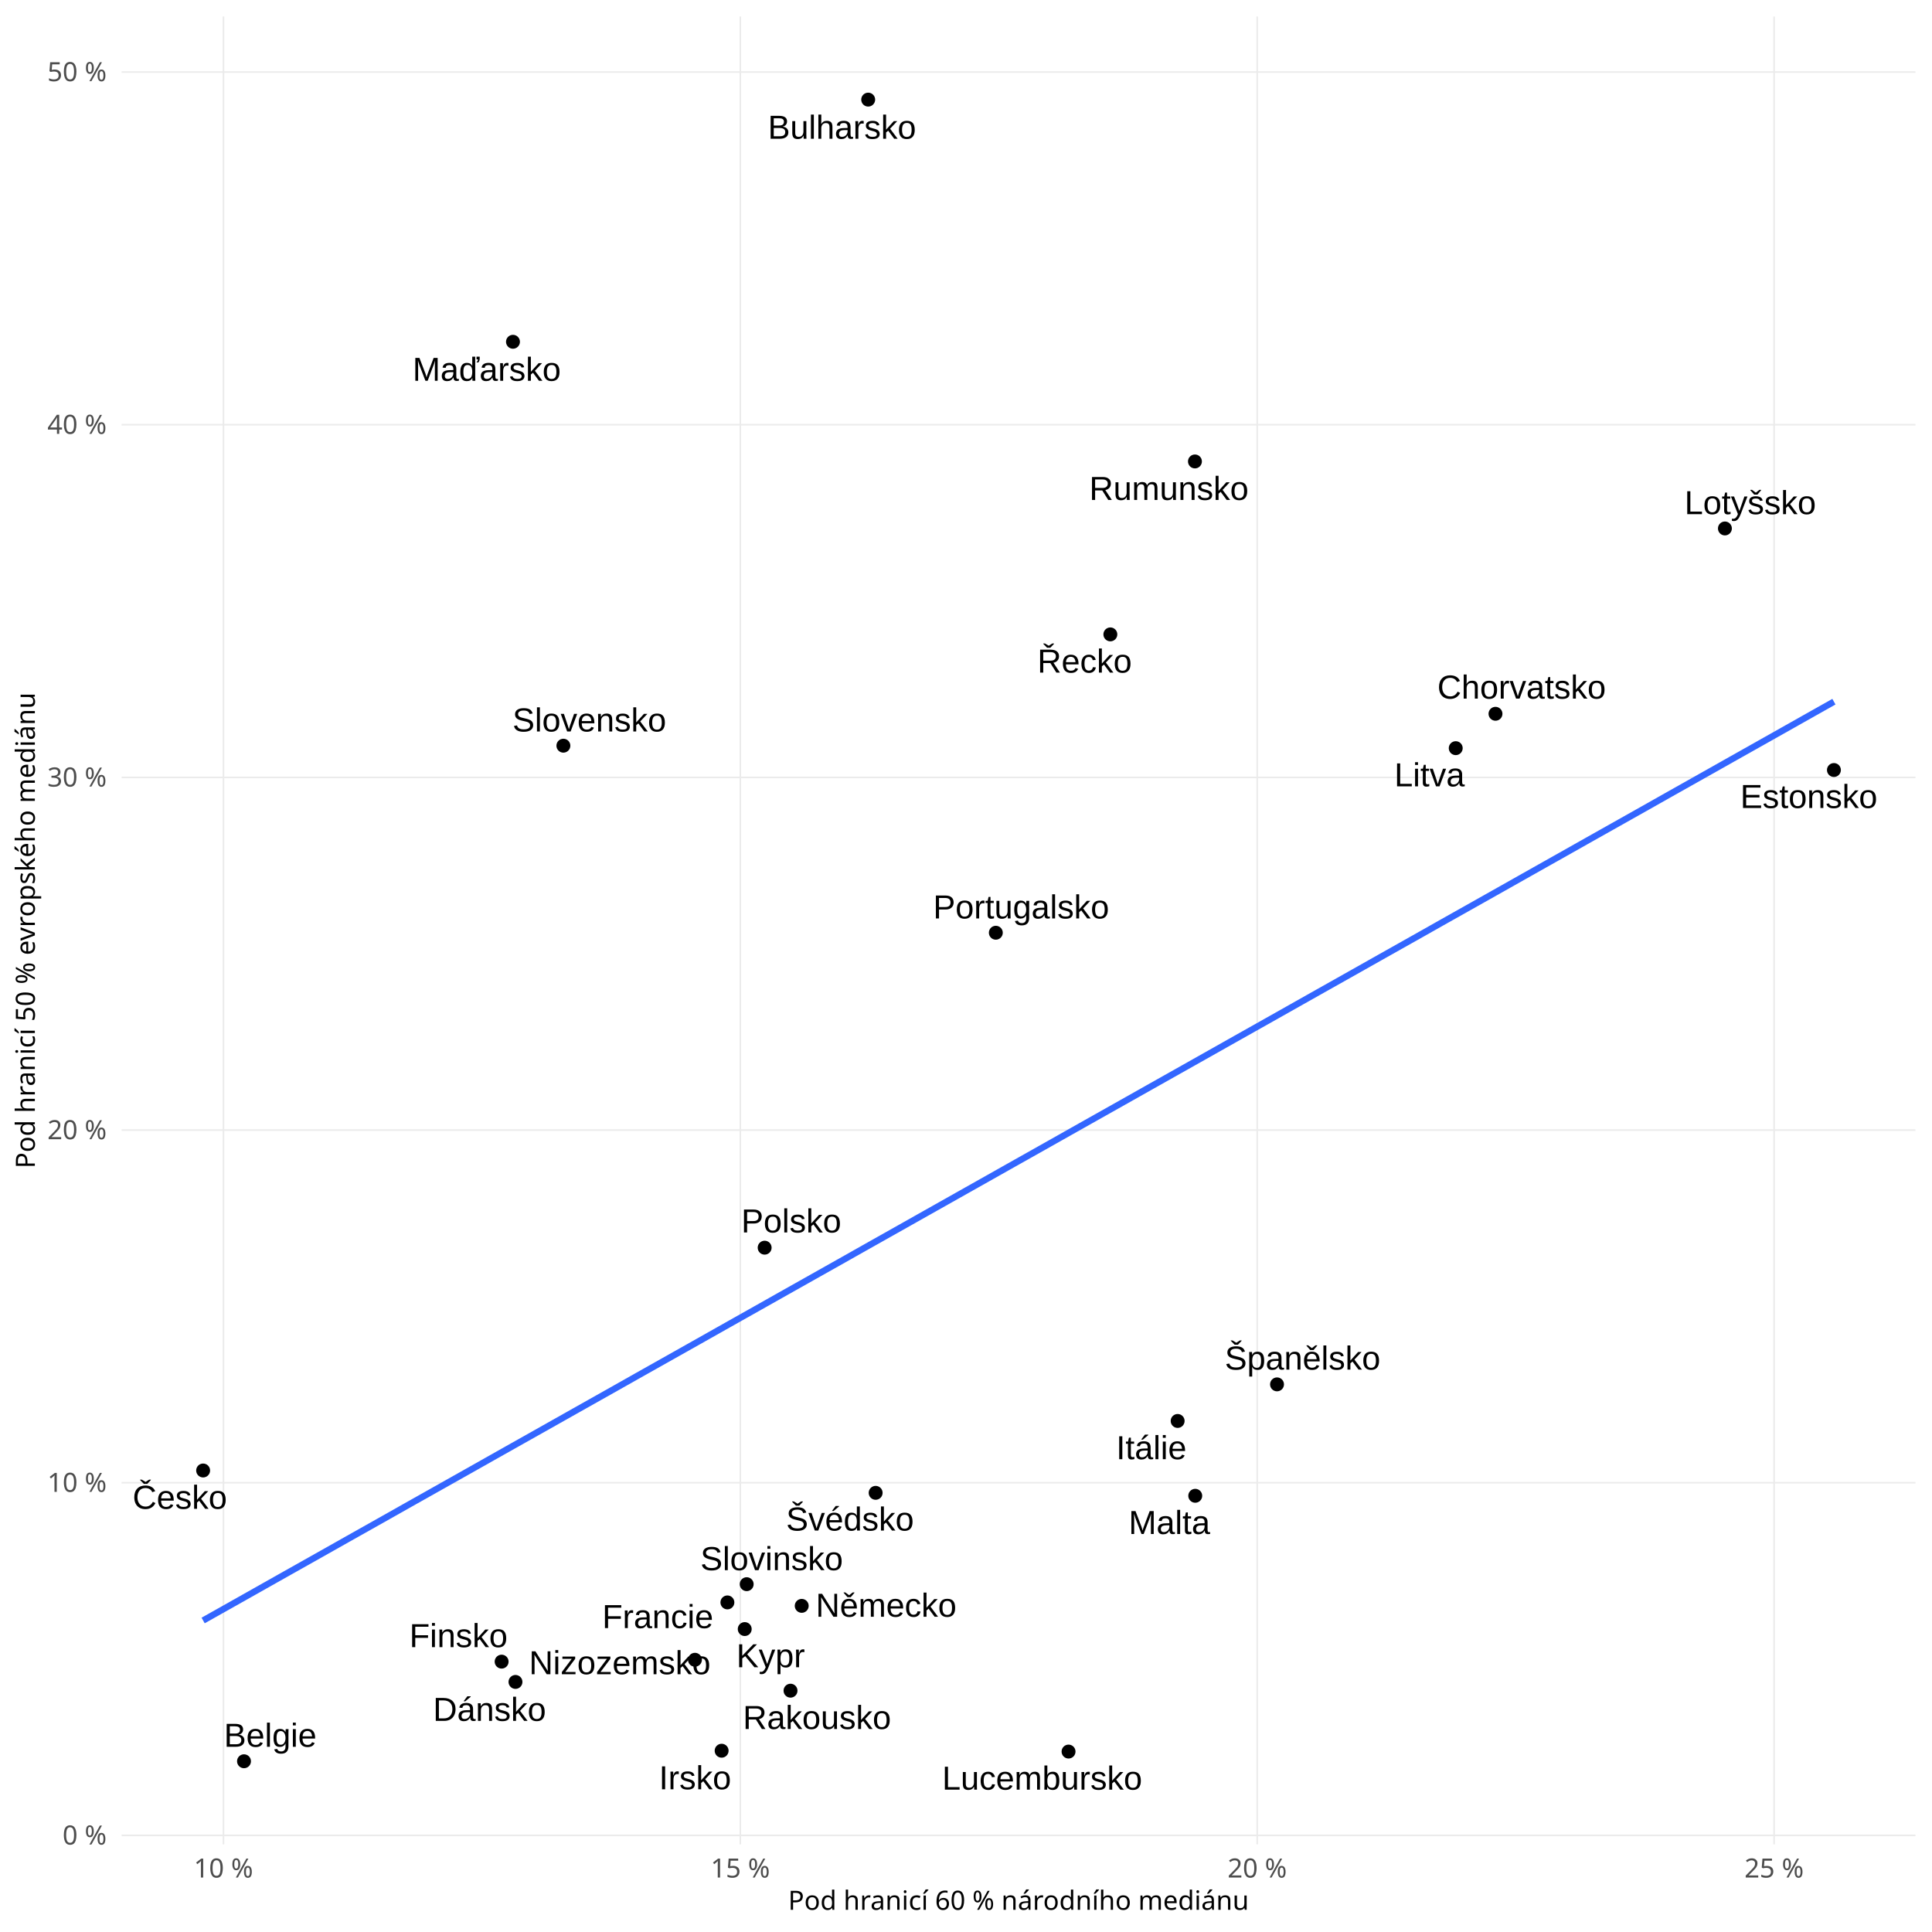
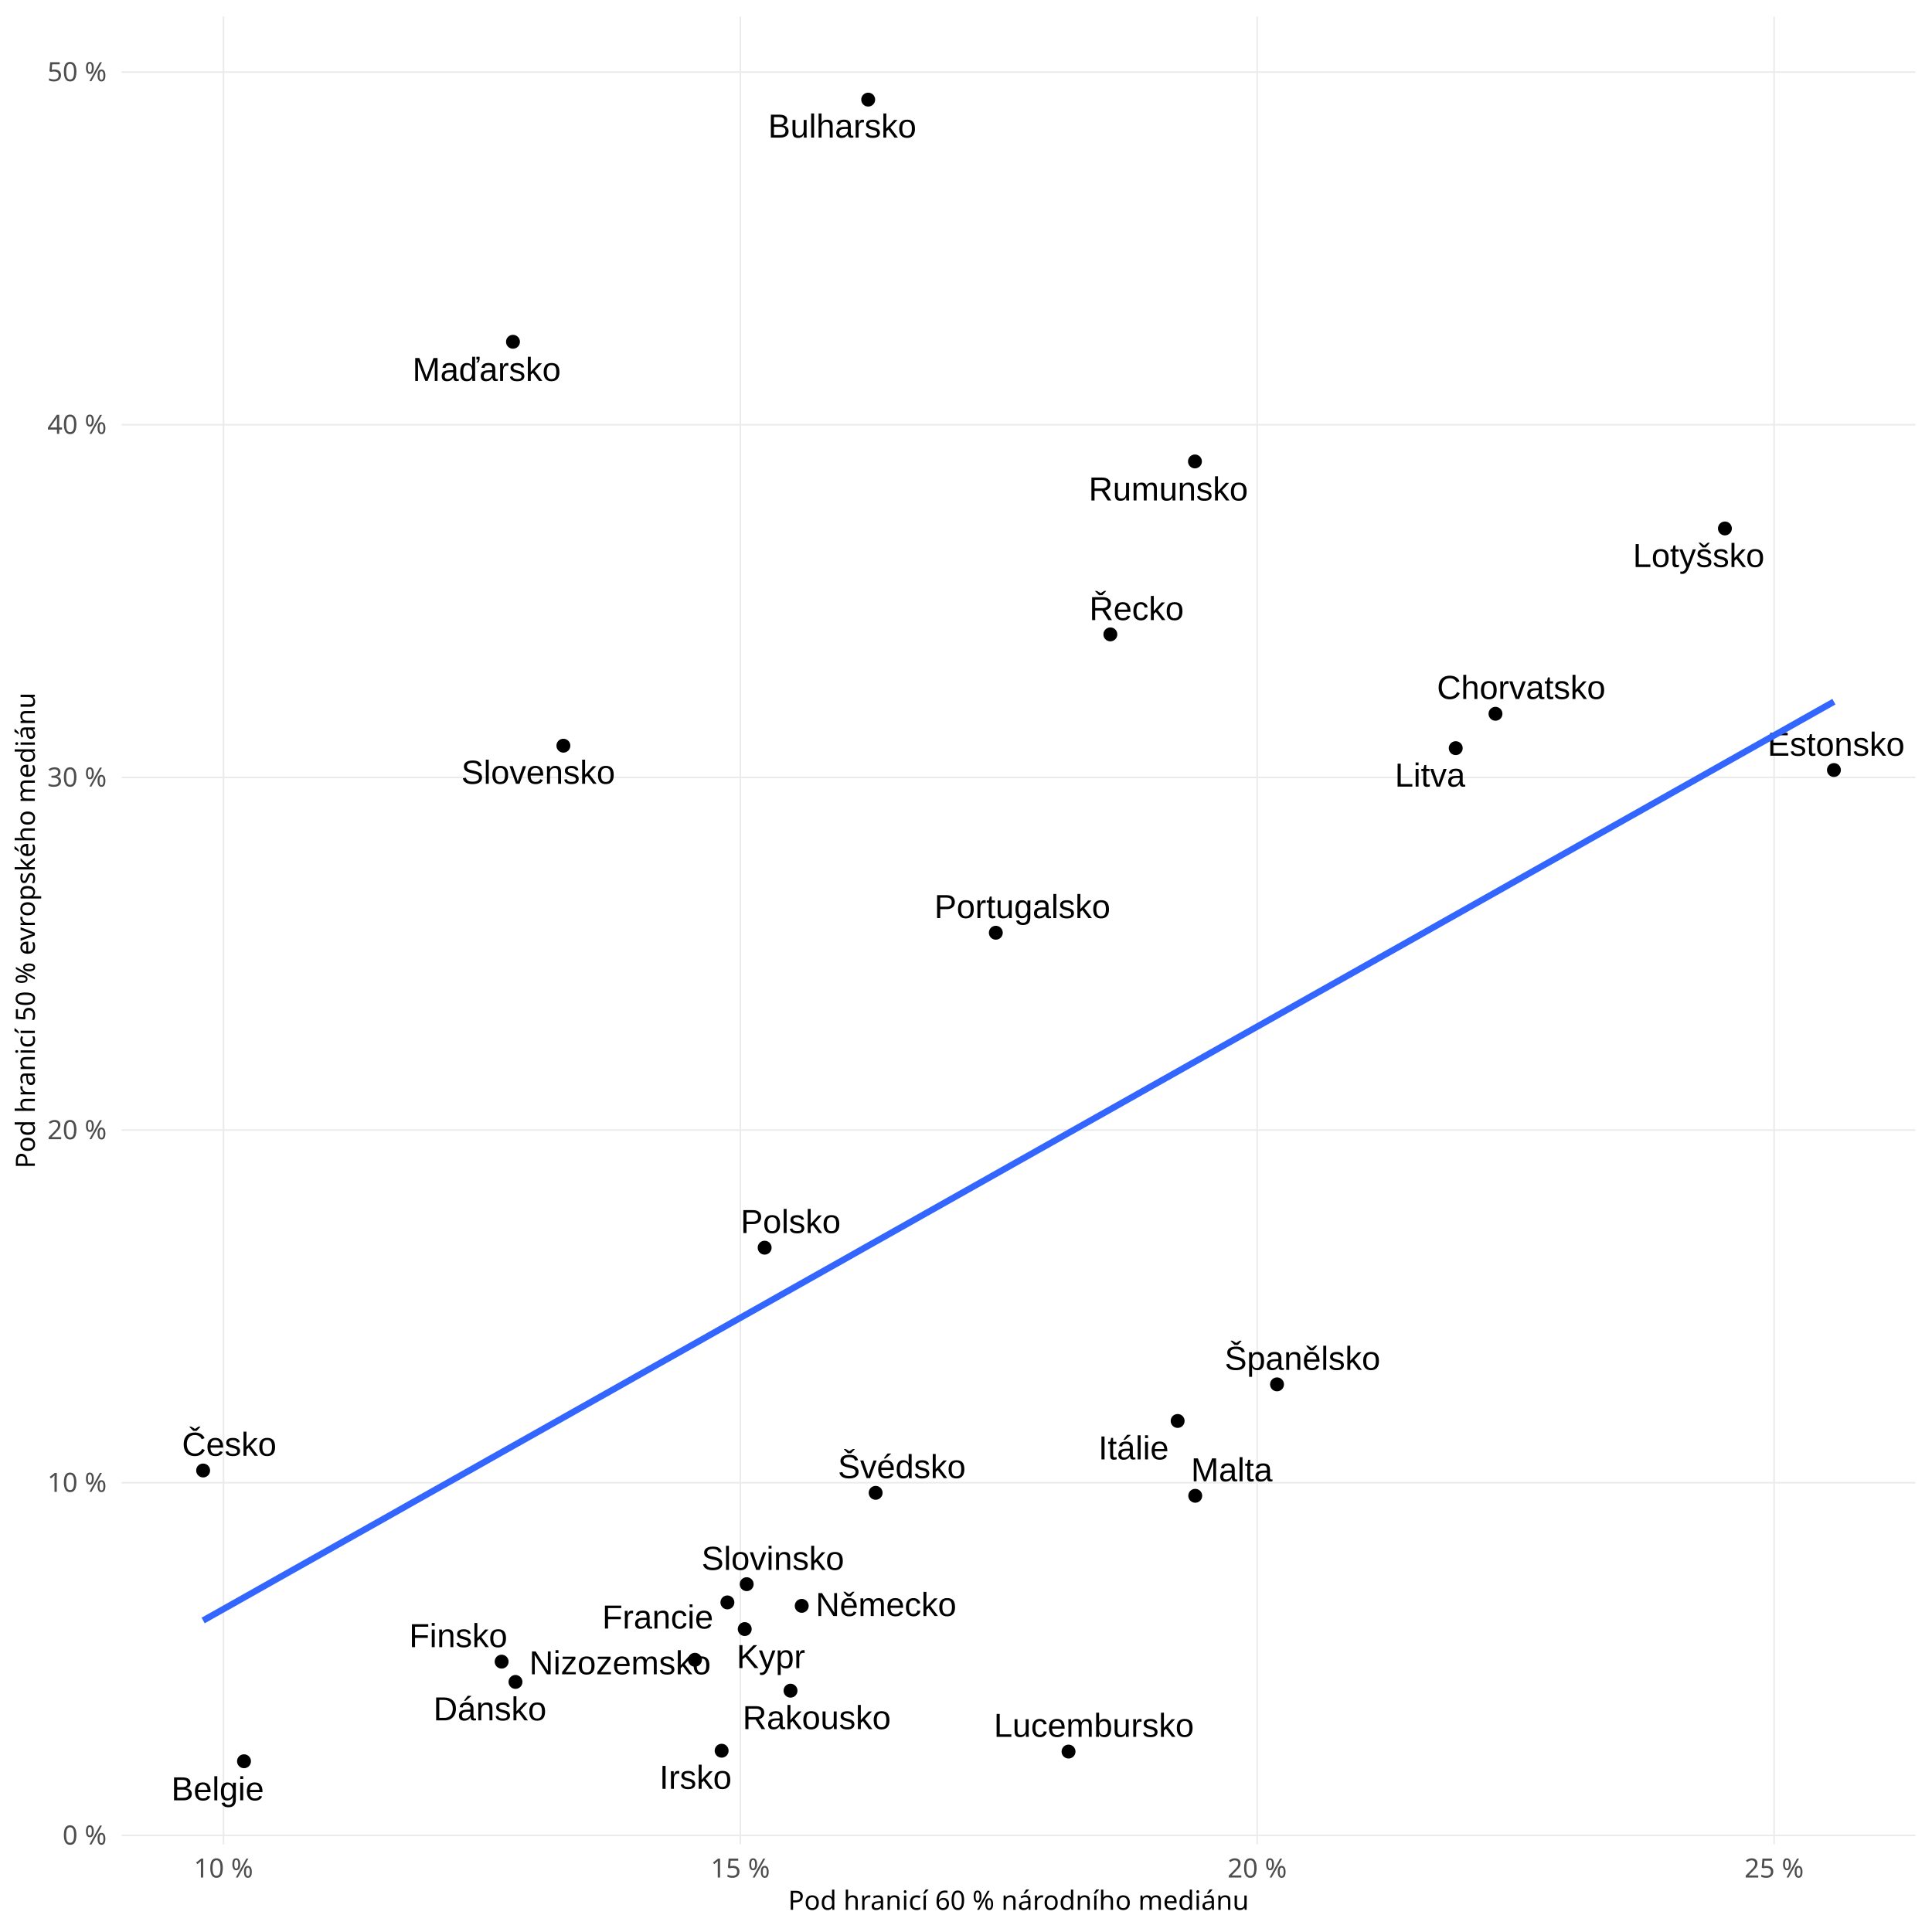
<svg xmlns="http://www.w3.org/2000/svg" class="svglite" width="640.00pt" height="640.00pt" viewBox="0 0 640.00 640.00">
  <defs>
    <style type="text/css">
    .svglite line, .svglite polyline, .svglite polygon, .svglite path, .svglite rect, .svglite circle {
      fill: none;
      stroke: #000000;
      stroke-linecap: round;
      stroke-linejoin: round;
      stroke-miterlimit: 10.00;
    }
    .svglite text {
      white-space: pre;
    }
  </style>
  </defs>
  <rect width="100%" height="100%" style="stroke: none; fill: #FFFFFF;" />
  <defs>
    <clipPath id="cpMC4wMHw2NDAuMDB8MC4wMHw2NDAuMDA=">
      <rect x="0.00" y="0.00" width="640.00" height="640.00" />
    </clipPath>
  </defs>
  <g clip-path="url(#cpMC4wMHw2NDAuMDB8MC4wMHw2NDAuMDA=)">
</g>
  <defs>
    <clipPath id="cpNDAuMjh8NjM0LjUyfDUuNDh8NjEwLjk3">
      <rect x="40.28" y="5.48" width="594.24" height="605.49" />
    </clipPath>
  </defs>
  <g clip-path="url(#cpNDAuMjh8NjM0LjUyfDUuNDh8NjEwLjk3)">
    <polyline points="40.28,608.00 634.52,608.00 " style="stroke-width: 0.53; stroke: #EBEBEB; stroke-linecap: butt;" />
    <polyline points="40.28,491.17 634.52,491.17 " style="stroke-width: 0.53; stroke: #EBEBEB; stroke-linecap: butt;" />
    <polyline points="40.28,374.35 634.52,374.35 " style="stroke-width: 0.53; stroke: #EBEBEB; stroke-linecap: butt;" />
    <polyline points="40.28,257.52 634.52,257.52 " style="stroke-width: 0.53; stroke: #EBEBEB; stroke-linecap: butt;" />
    <polyline points="40.28,140.69 634.52,140.69 " style="stroke-width: 0.53; stroke: #EBEBEB; stroke-linecap: butt;" />
    <polyline points="40.28,23.86 634.52,23.86 " style="stroke-width: 0.53; stroke: #EBEBEB; stroke-linecap: butt;" />
    <polyline points="74.02,610.97 74.02,5.48 " style="stroke-width: 0.53; stroke: #EBEBEB; stroke-linecap: butt;" />
    <polyline points="245.24,610.97 245.24,5.48 " style="stroke-width: 0.53; stroke: #EBEBEB; stroke-linecap: butt;" />
    <polyline points="416.47,610.97 416.47,5.48 " style="stroke-width: 0.53; stroke: #EBEBEB; stroke-linecap: butt;" />
    <polyline points="587.70,610.97 587.70,5.48 " style="stroke-width: 0.53; stroke: #EBEBEB; stroke-linecap: butt;" />
    <circle cx="261.87" cy="560.06" r="1.95" style="stroke-width: 0.71; fill: #000000;" />
    <circle cx="80.83" cy="583.44" r="1.95" style="stroke-width: 0.71; fill: #000000;" />
    <circle cx="287.60" cy="33.00" r="1.95" style="stroke-width: 0.71; fill: #000000;" />
    <circle cx="495.40" cy="236.45" r="1.95" style="stroke-width: 0.71; fill: #000000;" />
    <circle cx="246.70" cy="539.65" r="1.95" style="stroke-width: 0.71; fill: #000000;" />
    <circle cx="67.29" cy="487.12" r="1.95" style="stroke-width: 0.71; fill: #000000;" />
    <circle cx="170.76" cy="557.16" r="1.95" style="stroke-width: 0.71; fill: #000000;" />
    <circle cx="607.51" cy="255.08" r="1.95" style="stroke-width: 0.71; fill: #000000;" />
    <circle cx="166.17" cy="550.44" r="1.95" style="stroke-width: 0.71; fill: #000000;" />
    <circle cx="240.96" cy="530.82" r="1.95" style="stroke-width: 0.71; fill: #000000;" />
    <circle cx="265.58" cy="531.96" r="1.95" style="stroke-width: 0.71; fill: #000000;" />
    <circle cx="367.82" cy="210.15" r="1.95" style="stroke-width: 0.71; fill: #000000;" />
    <circle cx="169.93" cy="113.22" r="1.95" style="stroke-width: 0.71; fill: #000000;" />
    <circle cx="239.05" cy="579.95" r="1.95" style="stroke-width: 0.71; fill: #000000;" />
    <circle cx="390.11" cy="470.71" r="1.95" style="stroke-width: 0.71; fill: #000000;" />
    <circle cx="571.40" cy="175.06" r="1.95" style="stroke-width: 0.71; fill: #000000;" />
    <circle cx="482.23" cy="247.84" r="1.95" style="stroke-width: 0.71; fill: #000000;" />
    <circle cx="353.97" cy="580.23" r="1.95" style="stroke-width: 0.71; fill: #000000;" />
    <circle cx="395.94" cy="495.50" r="1.95" style="stroke-width: 0.71; fill: #000000;" />
    <circle cx="230.21" cy="549.82" r="1.95" style="stroke-width: 0.71; fill: #000000;" />
    <circle cx="253.30" cy="413.31" r="1.95" style="stroke-width: 0.71; fill: #000000;" />
    <circle cx="329.88" cy="308.98" r="1.95" style="stroke-width: 0.71; fill: #000000;" />
    <circle cx="395.84" cy="152.86" r="1.95" style="stroke-width: 0.71; fill: #000000;" />
    <circle cx="186.63" cy="247.02" r="1.95" style="stroke-width: 0.71; fill: #000000;" />
    <circle cx="247.35" cy="524.78" r="1.95" style="stroke-width: 0.71; fill: #000000;" />
    <circle cx="423.03" cy="458.59" r="1.95" style="stroke-width: 0.71; fill: #000000;" />
    <circle cx="290.07" cy="494.52" r="1.95" style="stroke-width: 0.71; fill: #000000;" />
-     <text x="270.64" y="572.75" text-anchor="middle" style="font-size: 11.04px; font-family: &quot;Arial&quot;;" textLength="49.05px" lengthAdjust="spacingAndGlyphs">Rakousko</text>
-     <text x="89.53" y="578.64" text-anchor="middle" style="font-size: 11.04px; font-family: &quot;Arial&quot;;" textLength="30.66px" lengthAdjust="spacingAndGlyphs">Belgie</text>
-     <text x="278.92" y="45.96" text-anchor="middle" style="font-size: 11.04px; font-family: &quot;Arial&quot;;" textLength="49.05px" lengthAdjust="spacingAndGlyphs">Bulharsko</text>
-     <text x="504.05" y="231.43" text-anchor="middle" style="font-size: 11.04px; font-family: &quot;Arial&quot;;" textLength="55.79px" lengthAdjust="spacingAndGlyphs">Chorvatsko</text>
-     <text x="255.29" y="552.30" text-anchor="middle" style="font-size: 11.04px; font-family: &quot;Arial&quot;;" textLength="22.68px" lengthAdjust="spacingAndGlyphs">Kypr</text>
-     <text x="59.57" y="499.81" text-anchor="middle" style="font-size: 11.04px; font-family: &quot;Arial&quot;;" textLength="31.26px" lengthAdjust="spacingAndGlyphs">Česko</text>
-     <text x="162.17" y="570.06" text-anchor="middle" style="font-size: 11.04px; font-family: &quot;Arial&quot;;" textLength="37.40px" lengthAdjust="spacingAndGlyphs">Dánsko</text>
-     <text x="599.20" y="267.66" text-anchor="middle" style="font-size: 11.04px; font-family: &quot;Arial&quot;;" textLength="45.37px" lengthAdjust="spacingAndGlyphs">Estonsko</text>
-     <text x="151.88" y="545.64" text-anchor="middle" style="font-size: 11.04px; font-family: &quot;Arial&quot;;" textLength="32.49px" lengthAdjust="spacingAndGlyphs">Finsko</text>
-     <text x="217.90" y="539.33" text-anchor="middle" style="font-size: 11.04px; font-family: &quot;Arial&quot;;" textLength="36.78px" lengthAdjust="spacingAndGlyphs">Francie</text>
-     <text x="293.54" y="535.56" text-anchor="middle" style="font-size: 11.04px; font-family: &quot;Arial&quot;;" textLength="46.58px" lengthAdjust="spacingAndGlyphs">Německo</text>
-     <text x="359.30" y="222.81" text-anchor="middle" style="font-size: 11.04px; font-family: &quot;Arial&quot;;" textLength="31.26px" lengthAdjust="spacingAndGlyphs">Řecko</text>
-     <text x="161.24" y="126.15" text-anchor="middle" style="font-size: 11.04px; font-family: &quot;Arial&quot;;" textLength="49.57px" lengthAdjust="spacingAndGlyphs">Maďarsko</text>
-     <text x="230.25" y="592.72" text-anchor="middle" style="font-size: 11.04px; font-family: &quot;Arial&quot;;" textLength="23.90px" lengthAdjust="spacingAndGlyphs">Irsko</text>
-     <text x="381.40" y="483.38" text-anchor="middle" style="font-size: 11.04px; font-family: &quot;Arial&quot;;" textLength="23.30px" lengthAdjust="spacingAndGlyphs">Itálie</text>
-     <text x="579.80" y="170.32" text-anchor="middle" style="font-size: 11.04px; font-family: &quot;Arial&quot;;" textLength="43.53px" lengthAdjust="spacingAndGlyphs">Lotyšsko</text>
-     <text x="473.55" y="260.49" text-anchor="middle" style="font-size: 11.04px; font-family: &quot;Arial&quot;;" textLength="23.30px" lengthAdjust="spacingAndGlyphs">Litva</text>
-     <text x="345.23" y="592.84" text-anchor="middle" style="font-size: 11.04px; font-family: &quot;Arial&quot;;" textLength="66.21px" lengthAdjust="spacingAndGlyphs">Lucembursko</text>
-     <text x="387.38" y="508.16" text-anchor="middle" style="font-size: 11.04px; font-family: &quot;Arial&quot;;" textLength="26.97px" lengthAdjust="spacingAndGlyphs">Malta</text>
-     <text x="205.31" y="554.61" text-anchor="middle" style="font-size: 11.04px; font-family: &quot;Arial&quot;;" textLength="60.06px" lengthAdjust="spacingAndGlyphs">Nizozemsko</text>
-     <text x="262.12" y="408.27" text-anchor="middle" style="font-size: 11.04px; font-family: &quot;Arial&quot;;" textLength="33.11px" lengthAdjust="spacingAndGlyphs">Polsko</text>
-     <text x="338.27" y="304.25" text-anchor="middle" style="font-size: 11.04px; font-family: &quot;Arial&quot;;" textLength="58.25px" lengthAdjust="spacingAndGlyphs">Portugalsko</text>
-     <text x="387.22" y="165.61" text-anchor="middle" style="font-size: 11.04px; font-family: &quot;Arial&quot;;" textLength="52.72px" lengthAdjust="spacingAndGlyphs">Rumunsko</text>
-     <text x="195.23" y="242.31" text-anchor="middle" style="font-size: 11.04px; font-family: &quot;Arial&quot;;" textLength="50.89px" lengthAdjust="spacingAndGlyphs">Slovensko</text>
-     <text x="255.63" y="520.14" text-anchor="middle" style="font-size: 11.04px; font-family: &quot;Arial&quot;;" textLength="47.20px" lengthAdjust="spacingAndGlyphs">Slovinsko</text>
-     <text x="431.50" y="453.70" text-anchor="middle" style="font-size: 11.04px; font-family: &quot;Arial&quot;;" textLength="51.51px" lengthAdjust="spacingAndGlyphs">Španělsko</text>
-     <text x="281.57" y="507.02" text-anchor="middle" style="font-size: 11.04px; font-family: &quot;Arial&quot;;" textLength="42.31px" lengthAdjust="spacingAndGlyphs">Švédsko</text>
+     <text x="270.55" y="572.79" text-anchor="middle" style="font-size: 11.04px; font-family: &quot;Arial&quot;;" textLength="49.05px" lengthAdjust="spacingAndGlyphs">Rakousko</text>
+     <text x="72.10" y="596.38" text-anchor="middle" style="font-size: 11.04px; font-family: &quot;Arial&quot;;" textLength="30.66px" lengthAdjust="spacingAndGlyphs">Belgie</text>
+     <text x="279.00" y="45.58" text-anchor="middle" style="font-size: 11.04px; font-family: &quot;Arial&quot;;" textLength="49.05px" lengthAdjust="spacingAndGlyphs">Bulharsko</text>
+     <text x="503.92" y="231.55" text-anchor="middle" style="font-size: 11.04px; font-family: &quot;Arial&quot;;" textLength="55.79px" lengthAdjust="spacingAndGlyphs">Chorvatsko</text>
+     <text x="255.36" y="552.57" text-anchor="middle" style="font-size: 11.04px; font-family: &quot;Arial&quot;;" textLength="22.68px" lengthAdjust="spacingAndGlyphs">Kypr</text>
+     <text x="75.93" y="482.25" text-anchor="middle" style="font-size: 11.04px; font-family: &quot;Arial&quot;;" textLength="31.26px" lengthAdjust="spacingAndGlyphs">Česko</text>
+     <text x="162.30" y="569.90" text-anchor="middle" style="font-size: 11.04px; font-family: &quot;Arial&quot;;" textLength="37.40px" lengthAdjust="spacingAndGlyphs">Dánsko</text>
+     <text x="608.23" y="250.34" text-anchor="middle" style="font-size: 11.04px; font-family: &quot;Arial&quot;;" textLength="45.37px" lengthAdjust="spacingAndGlyphs">Estonsko</text>
+     <text x="151.81" y="545.64" text-anchor="middle" style="font-size: 11.04px; font-family: &quot;Arial&quot;;" textLength="32.49px" lengthAdjust="spacingAndGlyphs">Finsko</text>
+     <text x="217.89" y="539.47" text-anchor="middle" style="font-size: 11.04px; font-family: &quot;Arial&quot;;" textLength="36.78px" lengthAdjust="spacingAndGlyphs">Francie</text>
+     <text x="293.51" y="535.33" text-anchor="middle" style="font-size: 11.04px; font-family: &quot;Arial&quot;;" textLength="46.58px" lengthAdjust="spacingAndGlyphs">Německo</text>
+     <text x="376.51" y="205.41" text-anchor="middle" style="font-size: 11.04px; font-family: &quot;Arial&quot;;" textLength="31.26px" lengthAdjust="spacingAndGlyphs">Řecko</text>
+     <text x="161.21" y="126.19" text-anchor="middle" style="font-size: 11.04px; font-family: &quot;Arial&quot;;" textLength="49.57px" lengthAdjust="spacingAndGlyphs">Maďarsko</text>
+     <text x="230.40" y="592.57" text-anchor="middle" style="font-size: 11.04px; font-family: &quot;Arial&quot;;" textLength="23.90px" lengthAdjust="spacingAndGlyphs">Irsko</text>
+     <text x="375.51" y="483.45" text-anchor="middle" style="font-size: 11.04px; font-family: &quot;Arial&quot;;" textLength="23.30px" lengthAdjust="spacingAndGlyphs">Itálie</text>
+     <text x="562.71" y="187.83" text-anchor="middle" style="font-size: 11.04px; font-family: &quot;Arial&quot;;" textLength="43.53px" lengthAdjust="spacingAndGlyphs">Lotyšsko</text>
+     <text x="473.73" y="260.57" text-anchor="middle" style="font-size: 11.04px; font-family: &quot;Arial&quot;;" textLength="23.30px" lengthAdjust="spacingAndGlyphs">Litva</text>
+     <text x="362.37" y="575.35" text-anchor="middle" style="font-size: 11.04px; font-family: &quot;Arial&quot;;" textLength="66.21px" lengthAdjust="spacingAndGlyphs">Lucembursko</text>
+     <text x="408.04" y="490.70" text-anchor="middle" style="font-size: 11.04px; font-family: &quot;Arial&quot;;" textLength="26.97px" lengthAdjust="spacingAndGlyphs">Malta</text>
+     <text x="205.39" y="554.64" text-anchor="middle" style="font-size: 11.04px; font-family: &quot;Arial&quot;;" textLength="60.06px" lengthAdjust="spacingAndGlyphs">Nizozemsko</text>
+     <text x="261.92" y="408.46" text-anchor="middle" style="font-size: 11.04px; font-family: &quot;Arial&quot;;" textLength="33.11px" lengthAdjust="spacingAndGlyphs">Polsko</text>
+     <text x="338.67" y="304.13" text-anchor="middle" style="font-size: 11.04px; font-family: &quot;Arial&quot;;" textLength="58.25px" lengthAdjust="spacingAndGlyphs">Portugalsko</text>
+     <text x="387.03" y="165.79" text-anchor="middle" style="font-size: 11.04px; font-family: &quot;Arial&quot;;" textLength="52.72px" lengthAdjust="spacingAndGlyphs">Rumunsko</text>
+     <text x="178.29" y="259.64" text-anchor="middle" style="font-size: 11.04px; font-family: &quot;Arial&quot;;" textLength="50.89px" lengthAdjust="spacingAndGlyphs">Slovensko</text>
+     <text x="256.02" y="520.05" text-anchor="middle" style="font-size: 11.04px; font-family: &quot;Arial&quot;;" textLength="47.20px" lengthAdjust="spacingAndGlyphs">Slovinsko</text>
+     <text x="431.46" y="453.79" text-anchor="middle" style="font-size: 11.04px; font-family: &quot;Arial&quot;;" textLength="51.51px" lengthAdjust="spacingAndGlyphs">Španělsko</text>
+     <text x="298.73" y="489.65" text-anchor="middle" style="font-size: 11.04px; font-family: &quot;Arial&quot;;" textLength="42.31px" lengthAdjust="spacingAndGlyphs">Švédsko</text>
    <polyline points="67.29,536.81 74.13,532.96 80.97,529.11 87.81,525.25 94.64,521.40 101.48,517.55 108.32,513.70 115.16,509.84 122.00,505.99 128.84,502.14 135.67,498.28 142.51,494.43 149.35,490.58 156.19,486.73 163.03,482.87 169.86,479.02 176.70,475.17 183.54,471.32 190.38,467.46 197.22,463.61 204.06,459.76 210.89,455.90 217.73,452.05 224.57,448.20 231.41,444.35 238.25,440.49 245.08,436.64 251.92,432.79 258.76,428.93 265.60,425.08 272.44,421.23 279.28,417.38 286.11,413.52 292.95,409.67 299.79,405.82 306.63,401.96 313.47,398.11 320.30,394.26 327.14,390.41 333.98,386.55 340.82,382.70 347.66,378.85 354.50,374.99 361.33,371.14 368.17,367.29 375.01,363.44 381.85,359.58 388.69,355.73 395.53,351.88 402.36,348.03 409.20,344.17 416.04,340.32 422.88,336.47 429.72,332.61 436.55,328.76 443.39,324.91 450.23,321.06 457.07,317.20 463.91,313.35 470.75,309.50 477.58,305.64 484.42,301.79 491.26,297.94 498.10,294.09 504.94,290.23 511.77,286.38 518.61,282.53 525.45,278.67 532.29,274.82 539.13,270.97 545.97,267.12 552.80,263.26 559.64,259.41 566.48,255.56 573.32,251.70 580.16,247.85 587.00,244.00 593.83,240.15 600.67,236.29 607.51,232.44 " style="stroke-width: 2.13; stroke: #3366FF; stroke-linecap: butt;" />
  </g>
  <g clip-path="url(#cpMC4wMHw2NDAuMDB8MC4wMHw2NDAuMDA=)">
    <text x="35.35" y="611.03" text-anchor="end" style="font-size: 8.80px;fill: #4D4D4D; font-family: &quot;Fira Sans&quot;;" textLength="14.51px" lengthAdjust="spacingAndGlyphs">0 %</text>
    <text x="35.35" y="494.20" text-anchor="end" style="font-size: 8.80px;fill: #4D4D4D; font-family: &quot;Fira Sans&quot;;" textLength="18.32px" lengthAdjust="spacingAndGlyphs">10 %</text>
    <text x="35.35" y="377.38" text-anchor="end" style="font-size: 8.80px;fill: #4D4D4D; font-family: &quot;Fira Sans&quot;;" textLength="18.86px" lengthAdjust="spacingAndGlyphs">20 %</text>
    <text x="35.35" y="260.55" text-anchor="end" style="font-size: 8.80px;fill: #4D4D4D; font-family: &quot;Fira Sans&quot;;" textLength="18.90px" lengthAdjust="spacingAndGlyphs">30 %</text>
    <text x="35.35" y="143.72" text-anchor="end" style="font-size: 8.80px;fill: #4D4D4D; font-family: &quot;Fira Sans&quot;;" textLength="19.19px" lengthAdjust="spacingAndGlyphs">40 %</text>
    <text x="35.35" y="26.89" text-anchor="end" style="font-size: 8.80px;fill: #4D4D4D; font-family: &quot;Fira Sans&quot;;" textLength="18.91px" lengthAdjust="spacingAndGlyphs">50 %</text>
    <text x="74.02" y="621.96" text-anchor="middle" style="font-size: 8.80px;fill: #4D4D4D; font-family: &quot;Fira Sans&quot;;" textLength="18.32px" lengthAdjust="spacingAndGlyphs">10 %</text>
    <text x="245.24" y="621.96" text-anchor="middle" style="font-size: 8.80px;fill: #4D4D4D; font-family: &quot;Fira Sans&quot;;" textLength="17.81px" lengthAdjust="spacingAndGlyphs">15 %</text>
    <text x="416.47" y="621.96" text-anchor="middle" style="font-size: 8.80px;fill: #4D4D4D; font-family: &quot;Fira Sans&quot;;" textLength="18.86px" lengthAdjust="spacingAndGlyphs">20 %</text>
    <text x="587.70" y="621.96" text-anchor="middle" style="font-size: 8.80px;fill: #4D4D4D; font-family: &quot;Fira Sans&quot;;" textLength="18.36px" lengthAdjust="spacingAndGlyphs">25 %</text>
    <text x="337.40" y="632.64" text-anchor="middle" style="font-size: 8.80px; font-family: &quot;Fira Sans&quot;;" textLength="148.54px" lengthAdjust="spacingAndGlyphs">Pod hranicí 60 % národního mediánu</text>
    <text transform="translate(11.54,308.22) rotate(-90)" text-anchor="middle" style="font-size: 8.80px; font-family: &quot;Fira Sans&quot;;" textLength="153.17px" lengthAdjust="spacingAndGlyphs">Pod hranicí 50 % evropského mediánu</text>
  </g>
</svg>
